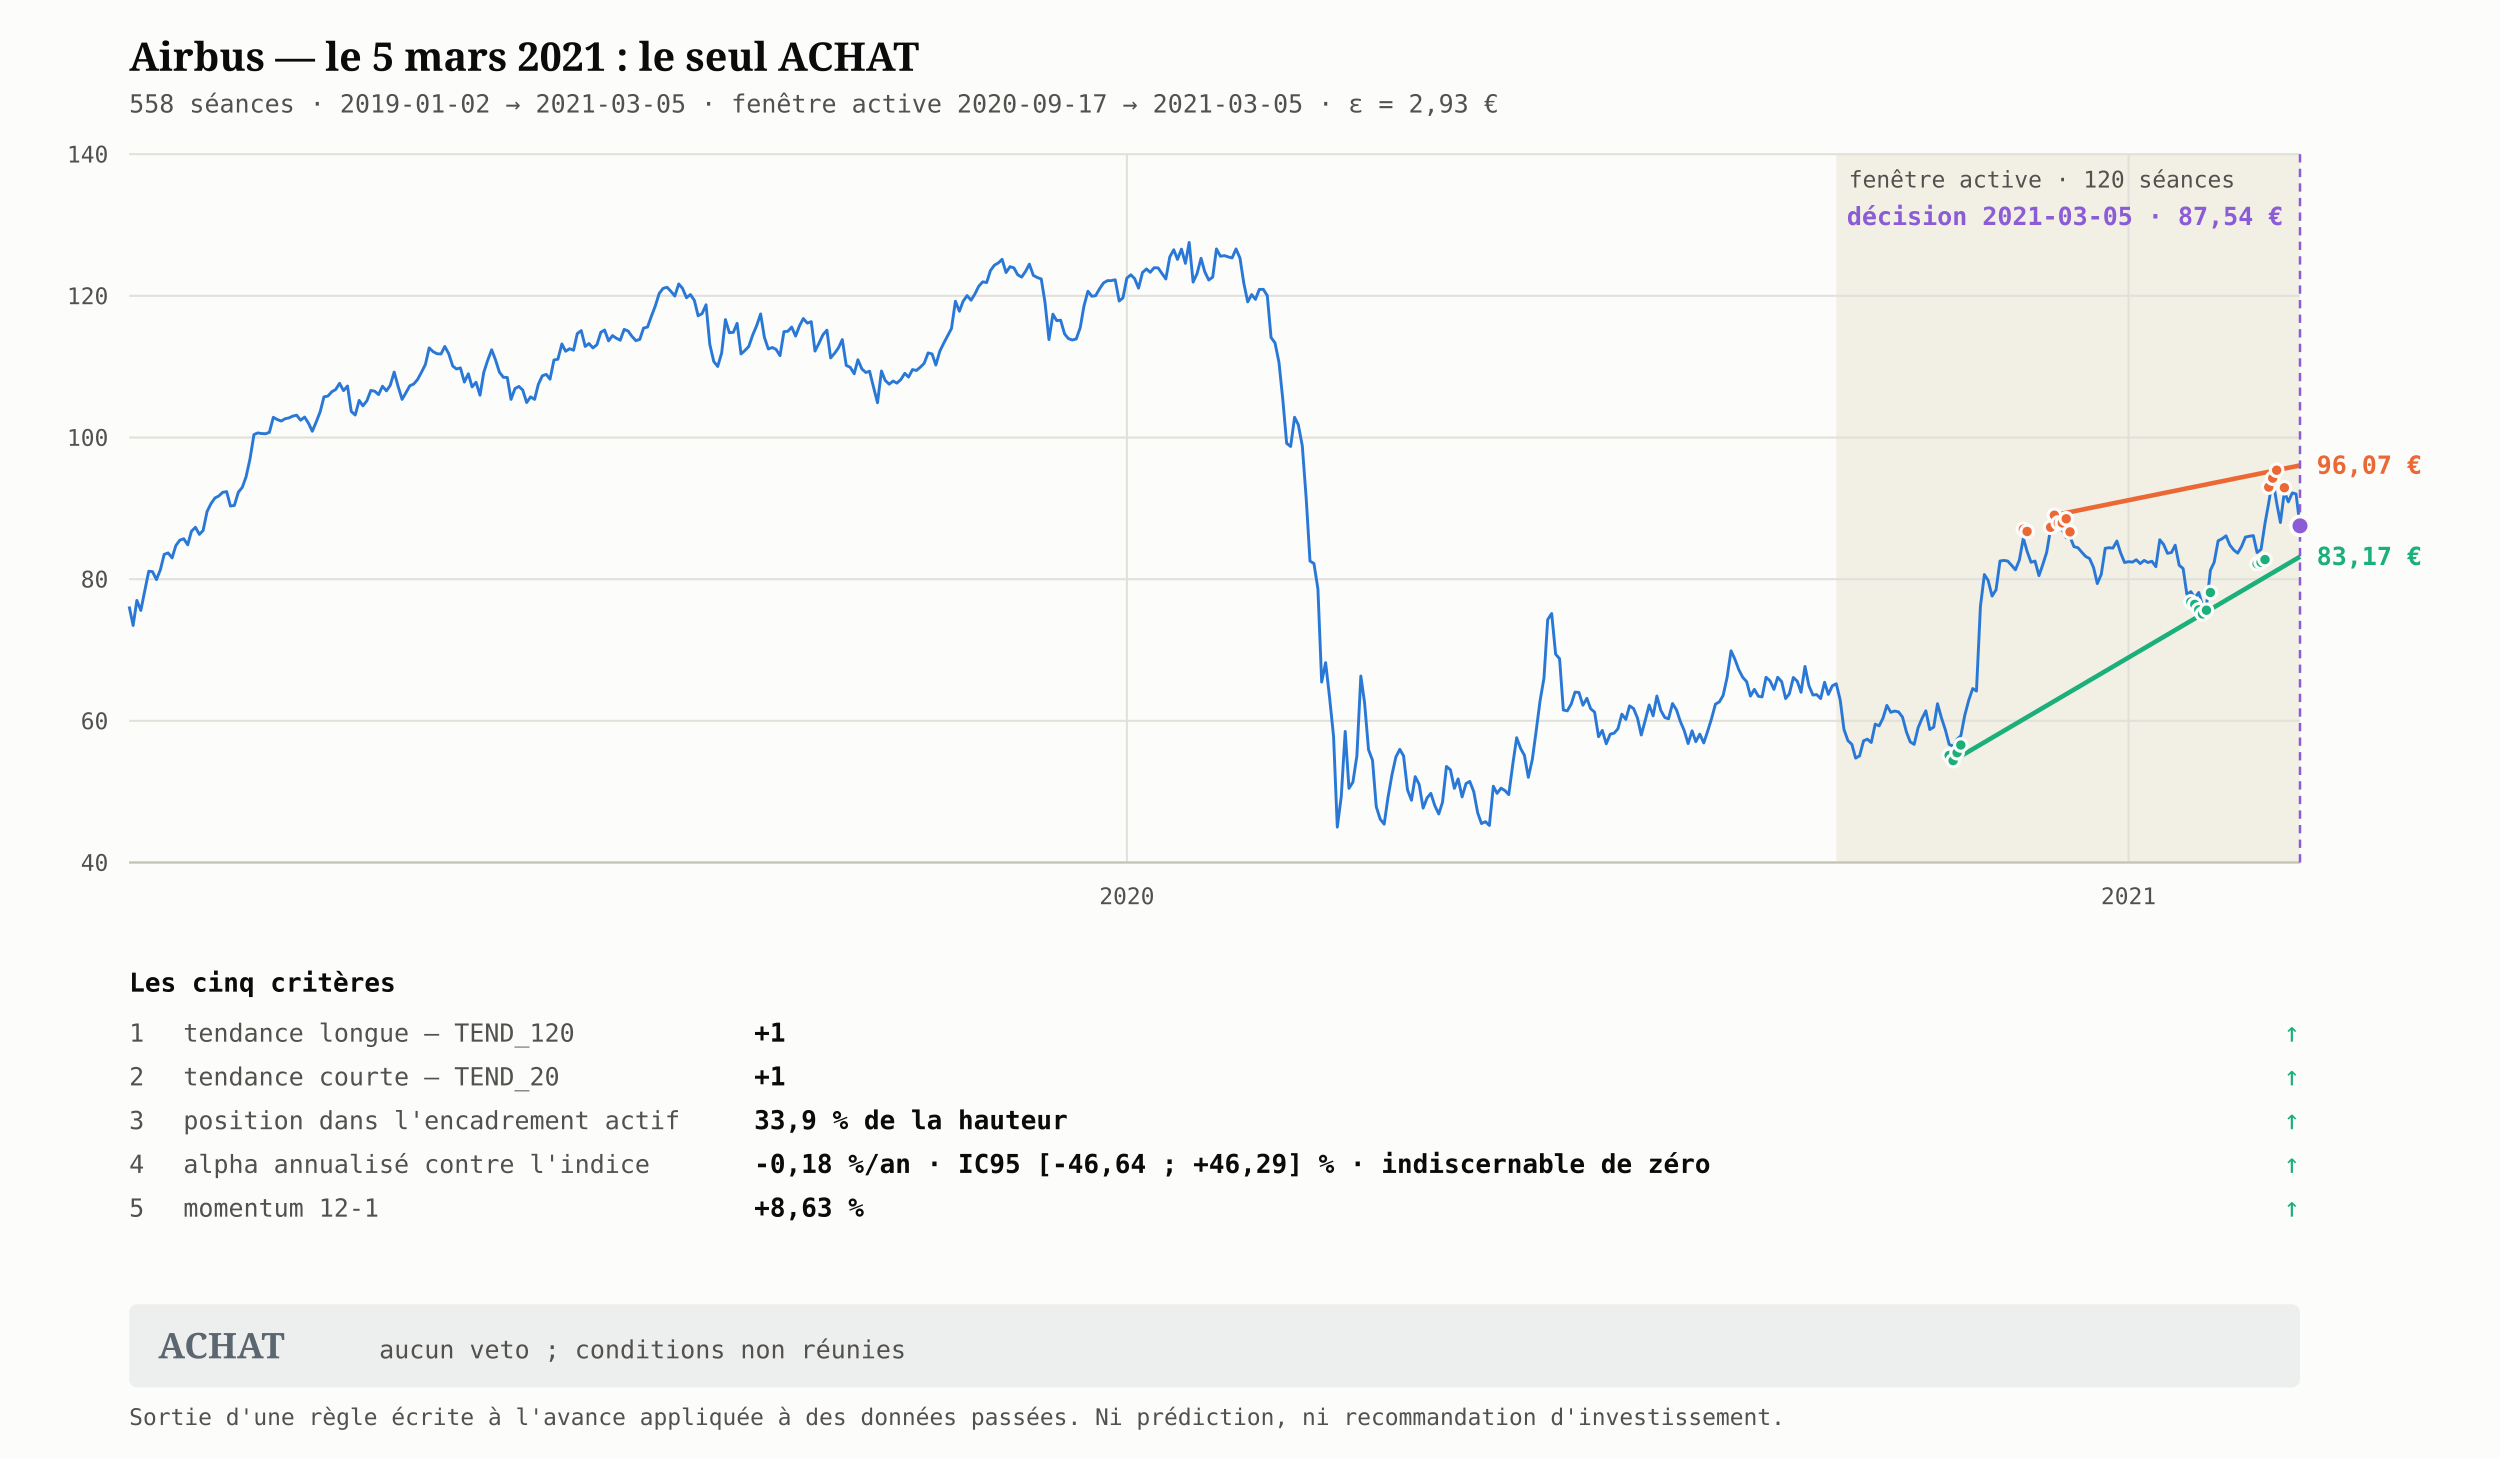
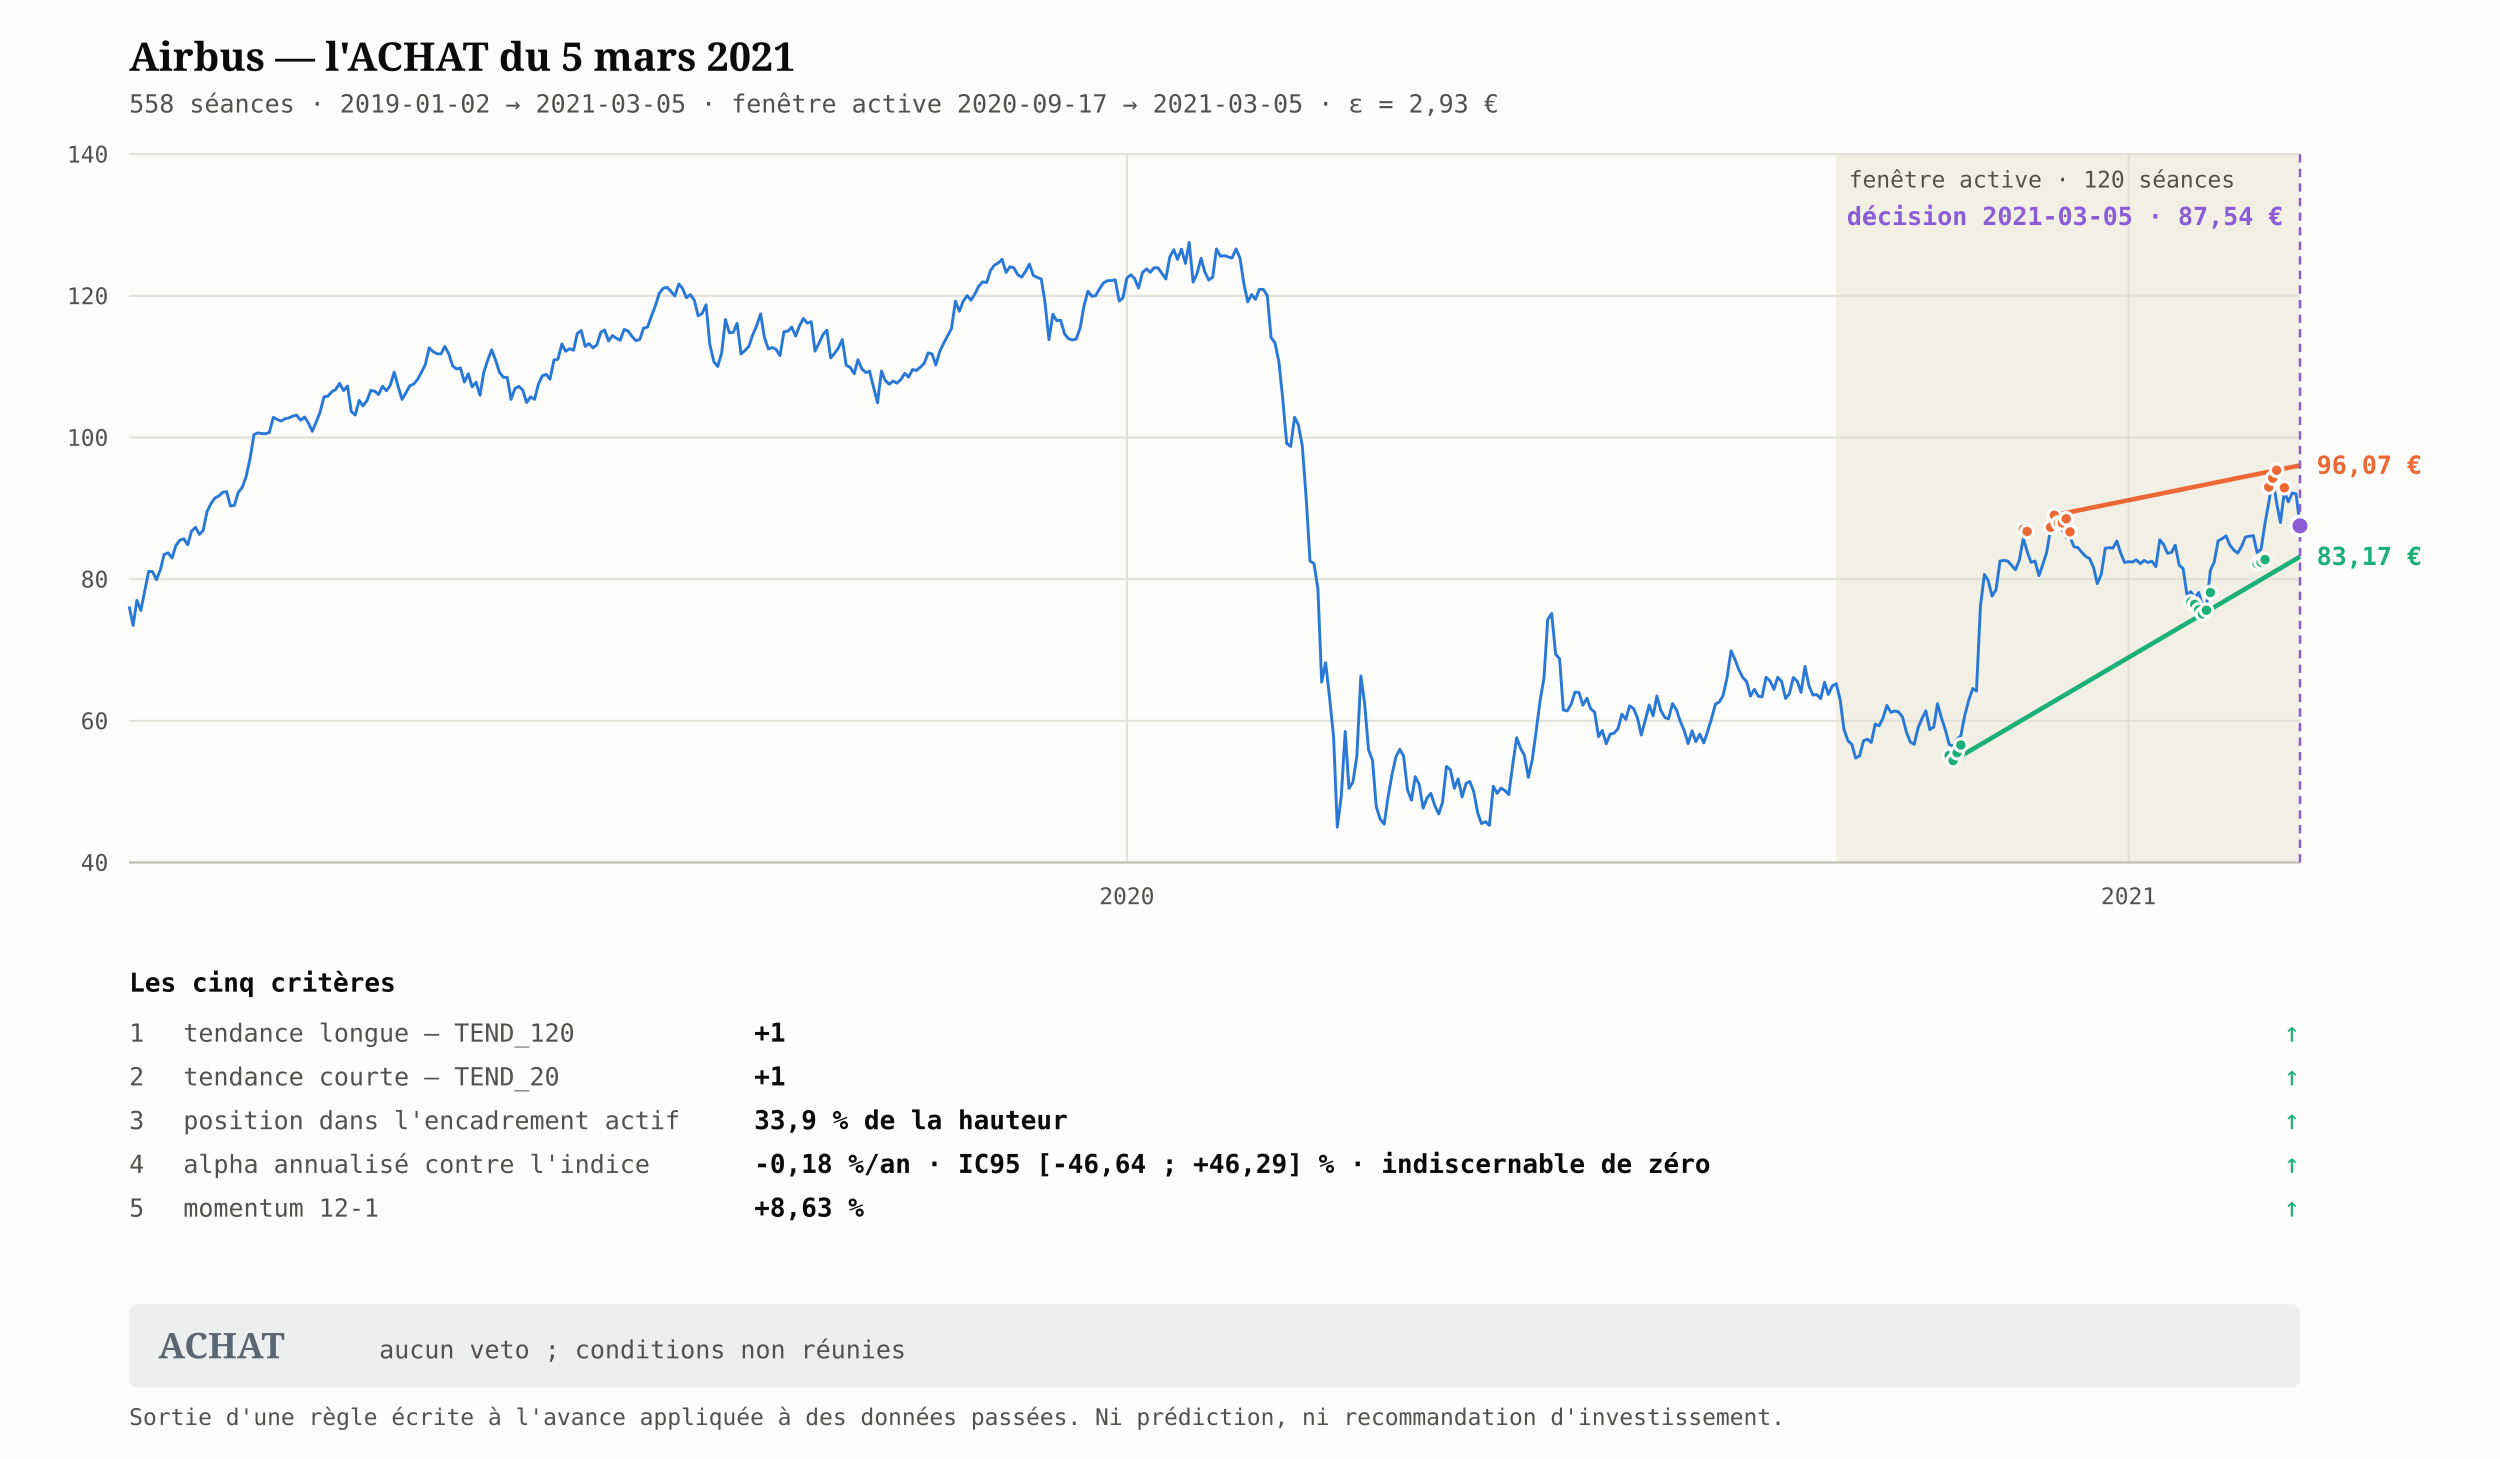
<svg xmlns="http://www.w3.org/2000/svg" viewBox="0 0 1200 700" width="1200" height="700" font-family="ui-monospace,Consolas,monospace">
  <rect width="1200" height="700" fill="#fcfcfb" />
-   <text x="62" y="34" font-size="19" font-weight="600" fill="#0b0b0b" font-family="Georgia,serif">Airbus — le 5 mars 2021 : le seul ACHAT</text>
+   <text x="62" y="34" font-size="19" font-weight="600" fill="#0b0b0b" font-family="Georgia,serif">Airbus — l'ACHAT du 5 mars 2021</text>
  <text x="62" y="54" font-size="12" fill="#52514e">558 séances · 2019-01-02 → 2021-03-05 · fenêtre active 2020-09-17 → 2021-03-05 · ε = 2,93 €</text>
  <rect x="881.4" y="74" width="222.6" height="340" fill="#f2efe4" />
  <line x1="62" y1="414.0" x2="1104" y2="414.0" stroke="#e1e0d9" stroke-width="1" />
  <text x="52" y="418.0" text-anchor="end" font-size="11" fill="#52514e">40</text>
  <line x1="62" y1="346.0" x2="1104" y2="346.0" stroke="#e1e0d9" stroke-width="1" />
  <text x="52" y="350.0" text-anchor="end" font-size="11" fill="#52514e">60</text>
  <line x1="62" y1="278.0" x2="1104" y2="278.0" stroke="#e1e0d9" stroke-width="1" />
  <text x="52" y="282.0" text-anchor="end" font-size="11" fill="#52514e">80</text>
  <line x1="62" y1="210.0" x2="1104" y2="210.0" stroke="#e1e0d9" stroke-width="1" />
  <text x="52" y="214.0" text-anchor="end" font-size="11" fill="#52514e">100</text>
  <line x1="62" y1="142.0" x2="1104" y2="142.0" stroke="#e1e0d9" stroke-width="1" />
  <text x="52" y="146.0" text-anchor="end" font-size="11" fill="#52514e">120</text>
  <line x1="62" y1="74.0" x2="1104" y2="74.0" stroke="#e1e0d9" stroke-width="1" />
  <text x="52" y="78.0" text-anchor="end" font-size="11" fill="#52514e">140</text>
  <line x1="540.9" y1="74" x2="540.9" y2="414" stroke="#e1e0d9" stroke-width="1" />
  <text x="540.9" y="434" text-anchor="middle" font-size="11" fill="#52514e">2020</text>
  <line x1="1021.7" y1="74" x2="1021.7" y2="414" stroke="#e1e0d9" stroke-width="1" />
  <text x="1021.7" y="434" text-anchor="middle" font-size="11" fill="#52514e">2021</text>
  <line x1="62" y1="414" x2="1104" y2="414" stroke="#c3c2b7" stroke-width="1" />
  <text x="887.4" y="90" font-size="11" fill="#52514e">fenêtre active · 120 séances</text>
  <path d="M62.0 291.1L63.9 300.2L65.7 288.2L67.6 293.0L69.5 283.5L71.4 274.2L73.2 274.4L75.1 278.2L77.0 273.4L78.8 266.1L80.7 265.4L82.6 267.8L84.4 261.9L86.3 259.3L88.2 258.6L90.1 261.5L91.9 255.0L93.8 253.1L95.7 256.5L97.5 254.6L99.4 245.5L101.3 241.7L103.2 239.0L105.0 238.1L106.9 236.3L108.8 236.0L110.6 242.9L112.5 242.6L114.4 236.3L116.3 233.9L118.1 228.9L120.0 220.3L121.9 208.6L123.7 207.8L125.6 208.1L127.5 208.2L129.3 207.5L131.2 200.3L133.1 201.4L135.0 202.1L136.8 201.0L138.7 200.6L140.6 199.7L142.4 199.3L144.3 201.7L146.2 200.2L148.1 203.2L149.9 207.0L151.8 202.5L153.7 197.6L155.5 190.5L157.4 190.1L159.3 188.0L161.1 187.0L163.0 184.0L164.9 187.5L166.8 185.3L168.6 197.5L170.5 199.2L172.4 192.2L174.2 194.8L176.1 192.4L178.0 187.4L179.9 187.8L181.7 189.4L183.6 185.4L185.5 187.6L187.3 185.0L189.2 178.6L191.1 185.5L193.0 191.7L194.8 188.6L196.7 185.2L198.6 184.3L200.4 182.2L202.3 178.7L204.2 174.9L206.0 167.0L207.9 168.8L209.8 169.8L211.7 169.9L213.5 166.3L215.4 169.8L217.3 175.7L219.1 177.1L221.0 176.6L222.9 183.4L224.8 179.4L226.6 185.7L228.5 183.5L230.4 189.7L232.2 178.8L234.1 172.9L236.0 167.9L237.8 172.6L239.7 178.6L241.6 181.1L243.5 181.2L245.3 191.7L247.2 186.5L249.1 185.5L250.9 187.2L252.8 193.2L254.7 190.5L256.6 191.7L258.4 184.5L260.3 180.4L262.2 179.7L264.0 182.0L265.9 172.8L267.8 172.4L269.7 165.1L271.5 168.6L273.4 167.4L275.3 168.1L277.1 160.1L279.0 158.7L280.9 166.3L282.7 164.9L284.6 167.0L286.5 165.5L288.4 159.5L290.2 158.4L292.1 163.6L294.0 161.1L295.8 162.3L297.7 163.3L299.6 158.1L301.5 158.9L303.3 161.4L305.2 163.5L307.1 162.9L308.9 157.5L310.8 157.0L312.7 151.7L314.5 147.0L316.4 140.9L318.3 138.4L320.2 137.9L322.0 139.8L323.9 142.1L325.8 136.3L327.6 138.4L329.5 142.9L331.4 141.4L333.3 144.2L335.1 151.6L337.0 150.5L338.9 146.3L340.7 165.3L342.6 173.5L344.5 175.9L346.4 169.4L348.2 153.4L350.1 159.7L352.0 159.5L353.8 155.2L355.7 169.9L357.6 168.2L359.4 166.3L361.3 160.8L363.2 156.3L365.1 150.7L366.9 161.9L368.8 167.5L370.7 166.8L372.5 167.7L374.4 170.7L376.3 159.2L378.2 159.0L380.0 157.0L381.9 161.3L383.8 156.3L385.6 152.9L387.5 155.1L389.4 154.4L391.2 168.5L393.1 164.8L395.0 160.7L396.9 158.5L398.7 171.8L400.6 169.6L402.5 166.9L404.3 163.0L406.2 175.4L408.1 176.3L410.0 179.4L411.8 172.7L413.7 177.1L415.6 178.8L417.4 178.2L419.3 185.9L421.2 193.3L423.1 178.1L424.9 182.6L426.8 184.4L428.7 182.9L430.5 183.9L432.4 182.2L434.3 179.2L436.1 181.0L438.0 177.4L439.9 177.8L441.8 176.2L443.6 174.4L445.5 169.4L447.4 169.9L449.2 175.2L451.1 168.6L453.0 164.7L454.9 161.1L456.7 157.7L458.6 144.6L460.5 149.4L462.3 144.6L464.2 141.9L466.1 144.1L467.9 141.2L469.8 137.4L471.7 135.3L473.6 135.6L475.4 129.9L477.3 127.3L479.2 126.2L481.0 124.5L482.9 130.8L484.8 128.0L486.7 128.6L488.5 131.9L490.4 133.0L492.3 130.2L494.1 126.8L496.0 132.2L497.9 133.2L499.8 133.9L501.6 145.2L503.5 163.0L505.4 150.8L507.2 153.9L509.1 153.7L511.0 160.3L512.8 162.5L514.7 163.2L516.6 162.7L518.5 157.3L520.3 146.9L522.2 139.8L524.1 142.2L525.9 141.9L527.8 138.6L529.7 135.8L531.6 134.7L533.4 134.7L535.3 134.3L537.2 144.5L539.0 143.0L540.9 133.5L542.8 131.9L544.6 133.7L546.5 138.3L548.4 130.8L550.3 129.1L552.1 130.7L554.0 128.5L555.9 128.6L557.7 131.2L559.6 133.9L561.5 123.3L563.4 119.9L565.2 124.5L567.1 119.6L569.0 126.4L570.8 116.4L572.7 135.4L574.6 131.3L576.5 124.0L578.3 130.5L580.2 134.4L582.1 133.0L583.9 119.5L585.8 123.0L587.7 122.7L589.5 123.3L591.4 123.8L593.3 119.5L595.2 123.9L597.0 135.8L598.9 144.9L600.8 141.4L602.6 143.7L604.5 138.9L606.4 138.9L608.3 141.9L610.1 162.0L612.0 164.6L613.9 173.9L615.7 191.3L617.6 212.8L619.5 214.3L621.4 200.3L623.2 203.9L625.1 214.0L627.0 239.6L628.8 269.3L630.7 270.5L632.6 282.7L634.4 327.4L636.3 318.1L638.2 334.8L640.1 353.4L641.9 397.0L643.8 382.4L645.7 351.1L647.5 378.4L649.4 375.4L651.3 362.8L653.2 324.5L655.0 337.4L656.9 359.9L658.8 364.9L660.6 387.2L662.5 393.2L664.4 395.6L666.2 383.0L668.1 372.1L670.0 363.4L671.9 359.7L673.7 362.8L675.6 379.1L677.5 384.1L679.3 372.8L681.2 376.5L683.1 387.9L685.0 383.0L686.8 380.8L688.7 386.7L690.6 390.7L692.4 385.1L694.3 367.9L696.2 369.5L698.1 378.4L699.9 373.9L701.8 382.5L703.7 376.1L705.5 375.1L707.4 380.0L709.3 390.2L711.1 395.3L713.0 394.4L714.9 396.2L716.8 377.4L718.6 380.8L720.5 378.3L722.4 379.5L724.2 381.4L726.1 367.1L728.0 354.1L729.9 359.3L731.7 362.5L733.6 373.1L735.5 364.6L737.3 351.3L739.2 336.6L741.1 325.5L742.9 297.4L744.8 294.5L746.7 314.0L748.6 316.2L750.4 340.8L752.3 341.2L754.2 337.9L756.0 332.2L757.9 332.4L759.8 338.5L761.7 335.2L763.5 340.2L765.4 341.8L767.3 353.6L769.1 350.6L771.0 357.0L772.9 352.4L774.8 351.9L776.6 349.8L778.5 342.8L780.4 345.3L782.2 338.8L784.1 340.1L786.0 344.7L787.8 352.8L789.7 345.8L791.6 338.4L793.5 343.6L795.3 334.1L797.2 341.0L799.1 344.4L800.9 345.0L802.8 337.7L804.7 340.7L806.6 346.4L808.4 350.6L810.3 356.9L812.2 350.8L814.0 356.0L815.9 352.4L817.8 356.6L819.6 351.2L821.5 345.1L823.4 338.0L825.3 336.9L827.1 333.8L829.0 325.2L830.9 312.4L832.7 316.3L834.6 321.4L836.5 325.1L838.4 327.2L840.2 334.1L842.1 330.9L844.0 334.2L845.8 334.5L847.7 325.1L849.6 326.8L851.5 330.9L853.3 325.1L855.2 327.2L857.1 335.3L858.9 333.0L860.8 325.2L862.7 327.0L864.5 332.3L866.4 319.9L868.3 329.2L870.2 333.6L872.0 333.4L873.9 335.3L875.8 327.5L877.6 333.3L879.5 329.2L881.4 328.2L883.3 336.0L885.1 350.1L887.0 355.5L888.9 357.3L890.7 363.9L892.6 362.8L894.5 355.6L896.3 354.8L898.2 356.4L900.1 347.6L902.0 348.4L903.8 344.8L905.7 338.6L907.6 341.9L909.4 341.3L911.3 341.7L913.2 344.2L915.1 351.4L916.9 356.1L918.8 357.3L920.7 349.3L922.5 345.0L924.4 341.2L926.3 350.2L928.2 349.0L930.0 337.8L931.9 344.6L933.8 350.4L935.6 357.3L937.5 358.2L939.4 354.8L941.2 353.2L943.1 343.3L945.0 336.1L946.9 330.5L948.7 331.7L950.6 291.1L952.5 275.8L954.3 278.6L956.2 286.1L958.1 283.1L960.0 269.3L961.8 269.0L963.7 269.3L965.6 271.4L967.4 273.5L969.3 268.8L971.2 258.3L973.0 264.6L974.9 269.9L976.8 269.3L978.7 276.3L980.5 271.1L982.4 265.1L984.3 253.7L986.1 249.8L988.0 253.0L989.9 254.5L991.8 258.1L993.6 257.7L995.5 262.4L997.4 262.9L999.2 265.0L1001.1 267.1L1003.0 268.1L1004.9 272.4L1006.7 280.1L1008.6 275.7L1010.5 263.2L1012.3 262.9L1014.2 263.1L1016.1 259.7L1017.9 265.4L1019.8 270.0L1021.7 269.6L1023.6 269.8L1025.4 268.7L1027.3 270.5L1029.2 269.0L1031.0 270.0L1032.9 269.4L1034.8 272.0L1036.7 259.1L1038.5 261.3L1040.4 265.6L1042.3 265.2L1044.1 261.7L1046.0 271.3L1047.9 272.9L1049.7 285.3L1051.6 284.0L1053.5 286.9L1055.4 284.4L1057.2 290.5L1059.1 290.8L1061.0 273.7L1062.8 269.9L1064.7 259.6L1066.6 258.6L1068.5 257.2L1070.3 261.6L1072.2 264.0L1074.1 265.5L1075.9 262.4L1077.8 257.8L1079.7 257.4L1081.6 257.1L1083.4 265.2L1085.3 263.7L1087.2 251.2L1089.0 241.3L1090.9 229.6L1092.8 241.4L1094.6 250.8L1096.5 236.0L1098.4 240.9L1100.3 236.6L1102.1 237.1L1104.0 252.4" fill="none" stroke="#2a78d6" stroke-width="1.4" stroke-linejoin="round" />
  <line x1="986.1" y1="247.3" x2="1104.0" y2="223.4" stroke="#eb6834" stroke-width="2.2" />
  <circle cx="971.2" cy="254.0" r="3" fill="#eb6834" stroke="#fcfcfb" stroke-width="1.5" />
  <circle cx="973.0" cy="255.1" r="3" fill="#eb6834" stroke="#fcfcfb" stroke-width="1.5" />
  <circle cx="984.3" cy="253.1" r="3" fill="#eb6834" stroke="#fcfcfb" stroke-width="1.5" />
  <circle cx="986.1" cy="247.3" r="3" fill="#eb6834" stroke="#fcfcfb" stroke-width="1.5" />
  <circle cx="988.0" cy="251.0" r="3" fill="#eb6834" stroke="#fcfcfb" stroke-width="1.5" />
  <circle cx="989.9" cy="251.0" r="3" fill="#eb6834" stroke="#fcfcfb" stroke-width="1.5" />
  <circle cx="991.8" cy="249.0" r="3" fill="#eb6834" stroke="#fcfcfb" stroke-width="1.5" />
  <circle cx="993.6" cy="255.3" r="3" fill="#eb6834" stroke="#fcfcfb" stroke-width="1.5" />
  <circle cx="1089.0" cy="233.8" r="3" fill="#eb6834" stroke="#fcfcfb" stroke-width="1.5" />
  <circle cx="1090.9" cy="229.5" r="3" fill="#eb6834" stroke="#fcfcfb" stroke-width="1.5" />
  <circle cx="1092.8" cy="225.7" r="3" fill="#eb6834" stroke="#fcfcfb" stroke-width="1.5" />
  <circle cx="1096.5" cy="234.1" r="3" fill="#eb6834" stroke="#fcfcfb" stroke-width="1.5" />
  <text x="1112" y="227.4" font-size="12" font-weight="600" fill="#eb6834">96,07 €</text>
  <line x1="937.5" y1="365.1" x2="1104.0" y2="267.2" stroke="#1baf7a" stroke-width="2.2" />
  <circle cx="935.6" cy="362.6" r="3" fill="#1baf7a" stroke="#fcfcfb" stroke-width="1.5" />
  <circle cx="937.5" cy="365.1" r="3" fill="#1baf7a" stroke="#fcfcfb" stroke-width="1.5" />
  <circle cx="939.4" cy="361.3" r="3" fill="#1baf7a" stroke="#fcfcfb" stroke-width="1.5" />
  <circle cx="941.2" cy="357.6" r="3" fill="#1baf7a" stroke="#fcfcfb" stroke-width="1.5" />
  <circle cx="1051.6" cy="288.9" r="3" fill="#1baf7a" stroke="#fcfcfb" stroke-width="1.5" />
  <circle cx="1053.5" cy="290.1" r="3" fill="#1baf7a" stroke="#fcfcfb" stroke-width="1.5" />
  <circle cx="1055.4" cy="292.7" r="3" fill="#1baf7a" stroke="#fcfcfb" stroke-width="1.5" />
  <circle cx="1057.2" cy="294.7" r="3" fill="#1baf7a" stroke="#fcfcfb" stroke-width="1.5" />
  <circle cx="1059.1" cy="292.9" r="3" fill="#1baf7a" stroke="#fcfcfb" stroke-width="1.5" />
  <circle cx="1061.0" cy="284.4" r="3" fill="#1baf7a" stroke="#fcfcfb" stroke-width="1.5" />
  <circle cx="1083.4" cy="270.6" r="3" fill="#1baf7a" stroke="#fcfcfb" stroke-width="1.5" />
  <circle cx="1085.3" cy="269.9" r="3" fill="#1baf7a" stroke="#fcfcfb" stroke-width="1.5" />
  <circle cx="1087.2" cy="268.6" r="3" fill="#1baf7a" stroke="#fcfcfb" stroke-width="1.5" />
  <text x="1112" y="271.2" font-size="12" font-weight="600" fill="#1baf7a">83,17 €</text>
  <line x1="1104.0" y1="74" x2="1104.0" y2="414" stroke="#8b5cd6" stroke-width="1.2" stroke-dasharray="4 3" />
  <circle cx="1104.0" cy="252.4" r="4.5" fill="#8b5cd6" stroke="#fcfcfb" stroke-width="1.8" />
  <text x="1096.0" y="108" text-anchor="end" font-size="12" font-weight="600" fill="#8b5cd6">décision 2021-03-05 · 87,54 €</text>
  <text x="62" y="476" font-size="12.5" font-weight="600" fill="#0b0b0b">Les cinq critères</text>
  <text x="62" y="500" font-size="12" fill="#52514e">1</text>
  <text x="88" y="500" font-size="12" fill="#52514e">tendance longue — TEND_120</text>
  <text x="362" y="500" font-size="12.5" font-weight="600" fill="#0b0b0b">+1</text>
  <text x="1104" y="500" text-anchor="end" font-size="13" fill="#1baf7a">↑</text>
  <text x="62" y="521" font-size="12" fill="#52514e">2</text>
  <text x="88" y="521" font-size="12" fill="#52514e">tendance courte — TEND_20</text>
  <text x="362" y="521" font-size="12.5" font-weight="600" fill="#0b0b0b">+1</text>
  <text x="1104" y="521" text-anchor="end" font-size="13" fill="#1baf7a">↑</text>
  <text x="62" y="542" font-size="12" fill="#52514e">3</text>
  <text x="88" y="542" font-size="12" fill="#52514e">position dans l'encadrement actif</text>
  <text x="362" y="542" font-size="12.5" font-weight="600" fill="#0b0b0b">33,9 % de la hauteur</text>
  <text x="1104" y="542" text-anchor="end" font-size="13" fill="#1baf7a">↑</text>
  <text x="62" y="563" font-size="12" fill="#52514e">4</text>
  <text x="88" y="563" font-size="12" fill="#52514e">alpha annualisé contre l'indice</text>
  <text x="362" y="563" font-size="12.5" font-weight="600" fill="#0b0b0b">-0,18 %/an · IC95 [-46,64 ; +46,29] % · indiscernable de zéro</text>
  <text x="1104" y="563" text-anchor="end" font-size="13" fill="#1baf7a">↑</text>
  <text x="62" y="584" font-size="12" fill="#52514e">5</text>
  <text x="88" y="584" font-size="12" fill="#52514e">momentum 12-1</text>
  <text x="362" y="584" font-size="12.5" font-weight="600" fill="#0b0b0b">+8,63 %</text>
  <text x="1104" y="584" text-anchor="end" font-size="13" fill="#1baf7a">↑</text>
  <rect x="62" y="626" width="1042" height="40" rx="4" fill="#5c6670" opacity="0.09" />
  <text x="76" y="652" font-size="17" font-weight="700" fill="#5c6670" font-family="Georgia,serif">ACHAT</text>
  <text x="182" y="652" font-size="12" fill="#52514e">aucun veto ; conditions non réunies</text>
  <text x="62" y="684" font-size="11" fill="#52514e">Sortie d'une règle écrite à l'avance appliquée à des données passées. Ni prédiction, ni recommandation d'investissement.</text>
</svg>
